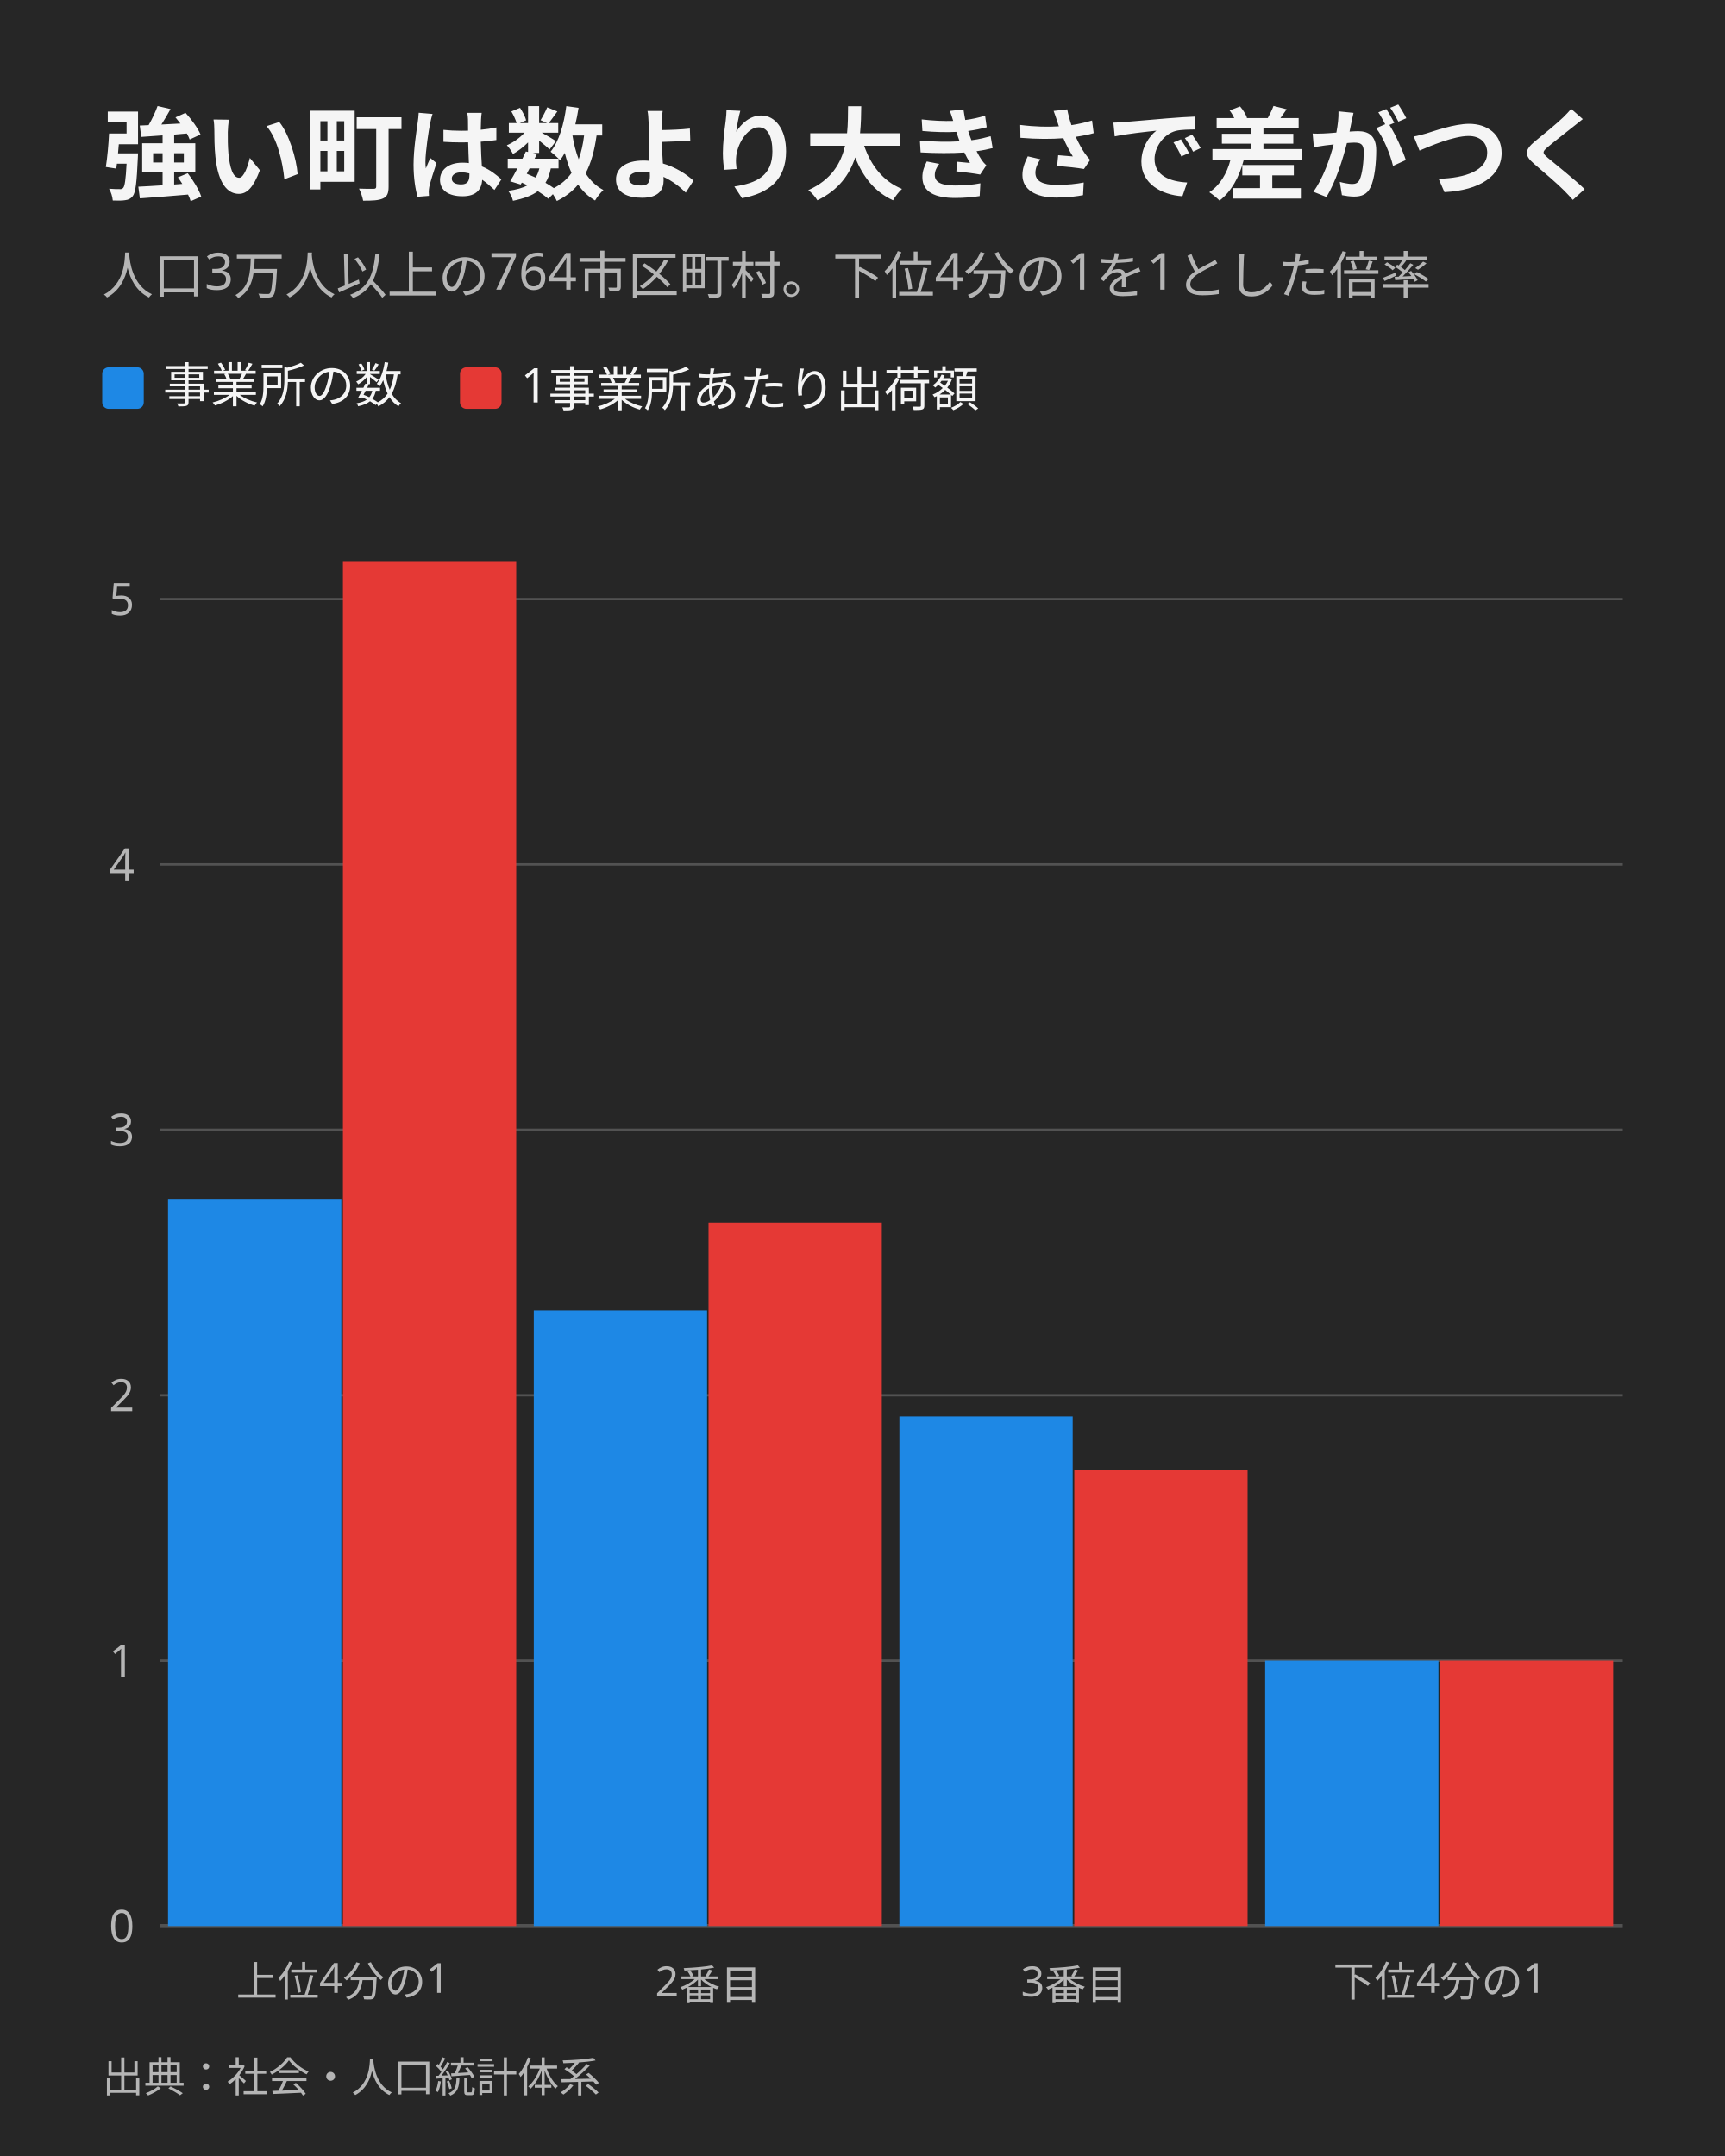
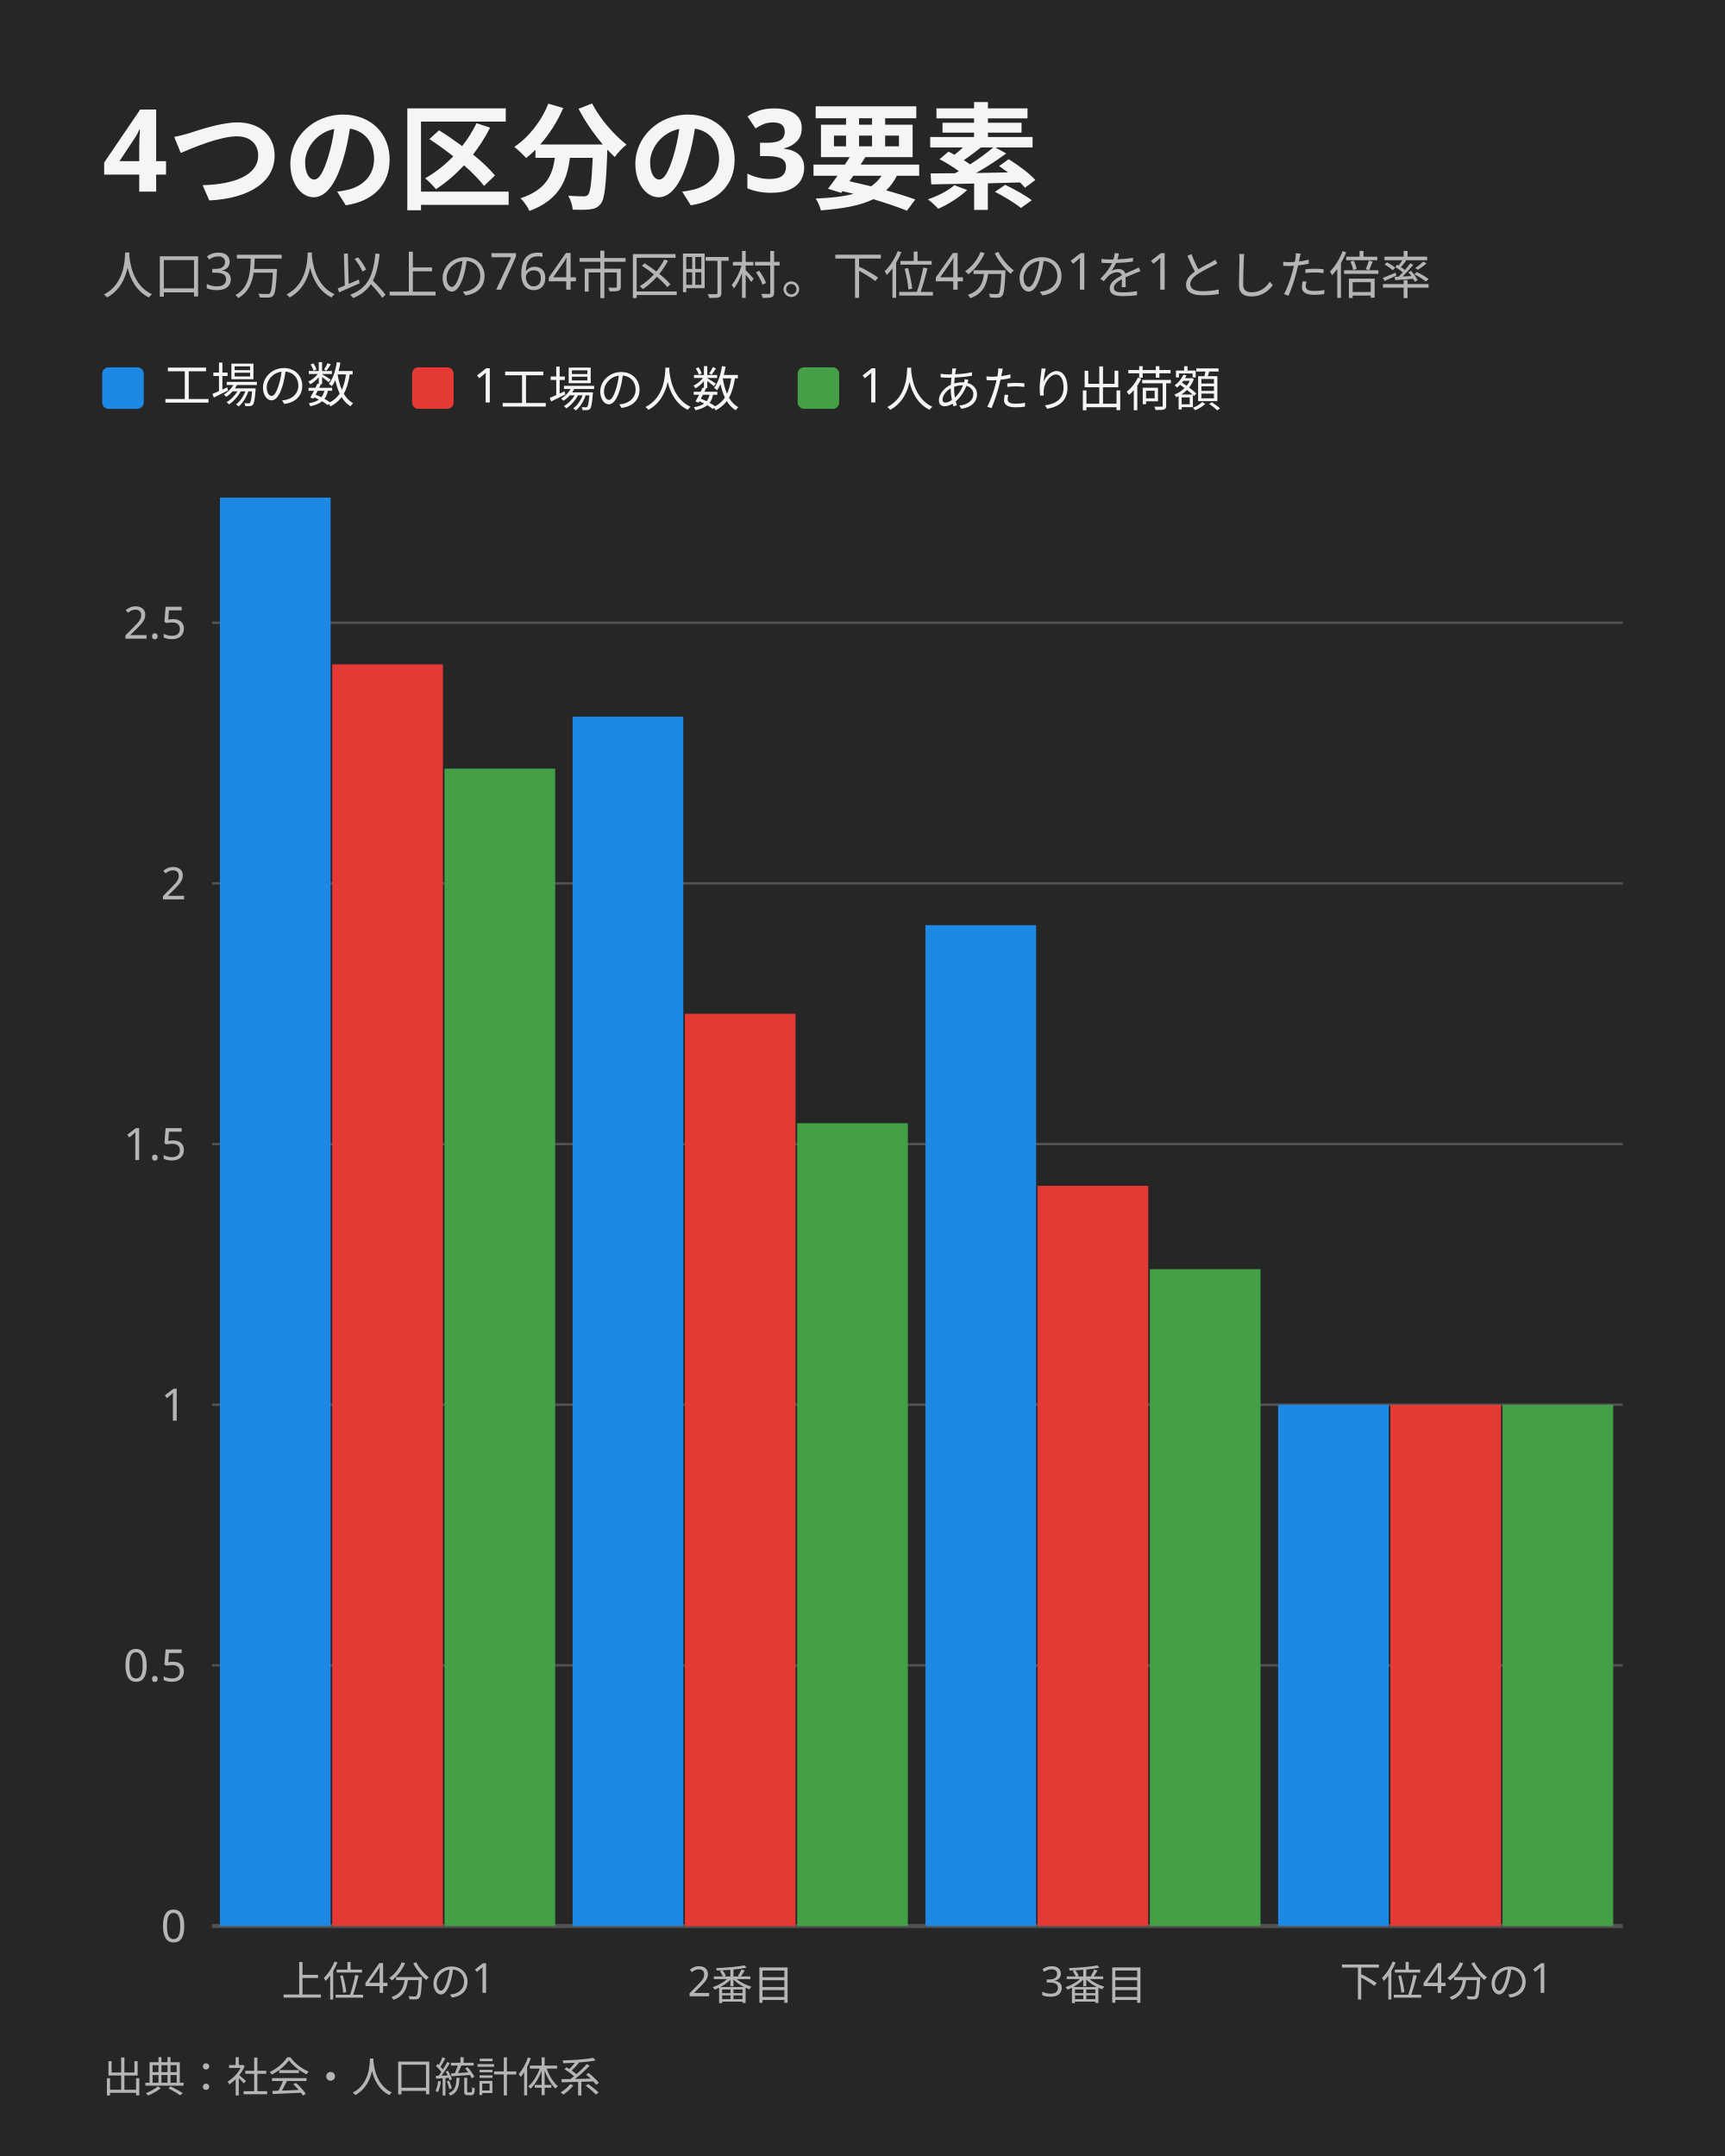
- <svg xmlns="http://www.w3.org/2000/svg" width="1080" height="1350" viewBox="0 0 1080 1350" role="img" aria-label="強い町は数より大きさで差がつく" data-theme="dark" data-image-template="grouped-bar">
+ <svg xmlns="http://www.w3.org/2000/svg" width="1080" height="1350" viewBox="0 0 1080 1350" role="img" aria-label="4つの区分の3要素" data-theme="dark" data-image-template="grouped-bar">
  <rect width="1080" height="1350" fill="#262626" />
  <g font-family="'Noto Sans JP','Hiragino Kaku Gothic ProN','Yu Gothic',Meiryo,sans-serif" fill="#F5F5F5">
-     <text x="64" y="120" font-size="63" font-weight="700">強い町は数より大きさで差がつく</text>
+     <text x="64" y="120" font-size="72" font-weight="700">4つの区分の3要素</text>
    <text x="64" y="184" font-size="32" fill="#B5B5B5">人口3万人以上の764市区町村。下位4分の1を1とした倍率</text>
    <rect x="64" y="230" width="26" height="26" rx="4" fill="#1e88e5" />
-     <text x="102" y="252" font-size="30" fill="#F5F5F5">事業所の数</text>
-     <rect x="288" y="230" width="26" height="26" rx="4" fill="#e53935" />
-     <text x="326" y="252" font-size="30" fill="#F5F5F5">1事業所あたり出荷額</text>
-     <line x1="100.24" y1="1206" x2="1016" y2="1206" stroke="#525252" stroke-width="2.5" />
-     <text x="84.24" y="1216" text-anchor="end" font-size="28" fill="#B5B5B5">0</text>
-     <line x1="100.24" y1="1039.818" x2="1016" y2="1039.818" stroke="#525252" stroke-width="1.5" />
-     <text x="84.24" y="1049.818" text-anchor="end" font-size="28" fill="#B5B5B5">1</text>
-     <line x1="100.24" y1="873.636" x2="1016" y2="873.636" stroke="#525252" stroke-width="1.5" />
-     <text x="84.24" y="883.636" text-anchor="end" font-size="28" fill="#B5B5B5">2</text>
-     <line x1="100.24" y1="707.455" x2="1016" y2="707.455" stroke="#525252" stroke-width="1.5" />
-     <text x="84.24" y="717.455" text-anchor="end" font-size="28" fill="#B5B5B5">3</text>
-     <line x1="100.24" y1="541.273" x2="1016" y2="541.273" stroke="#525252" stroke-width="1.5" />
-     <text x="84.24" y="551.273" text-anchor="end" font-size="28" fill="#B5B5B5">4</text>
-     <line x1="100.24" y1="375.091" x2="1016" y2="375.091" stroke="#525252" stroke-width="1.5" />
-     <text x="84.24" y="385.091" text-anchor="end" font-size="28" fill="#B5B5B5">5</text>
+     <text x="102" y="252" font-size="30" fill="#F5F5F5">工場の数</text>
+     <rect x="258" y="230" width="26" height="26" rx="4" fill="#e53935" />
+     <text x="296" y="252" font-size="30" fill="#F5F5F5">1工場の人数</text>
+     <rect x="499.4" y="230" width="26" height="26" rx="4" fill="#43a047" />
+     <text x="537.4" y="252" font-size="30" fill="#F5F5F5">1人あたり出荷額</text>
+     <line x1="132.72" y1="1206" x2="1016" y2="1206" stroke="#525252" stroke-width="2.5" />
+     <text x="116.72" y="1216" text-anchor="end" font-size="28" fill="#B5B5B5">0</text>
+     <line x1="132.72" y1="1042.786" x2="1016" y2="1042.786" stroke="#525252" stroke-width="1.5" />
+     <text x="116.72" y="1052.786" text-anchor="end" font-size="28" fill="#B5B5B5">0.5</text>
+     <line x1="132.72" y1="879.571" x2="1016" y2="879.571" stroke="#525252" stroke-width="1.5" />
+     <text x="116.72" y="889.571" text-anchor="end" font-size="28" fill="#B5B5B5">1</text>
+     <line x1="132.72" y1="716.357" x2="1016" y2="716.357" stroke="#525252" stroke-width="1.5" />
+     <text x="116.72" y="726.357" text-anchor="end" font-size="28" fill="#B5B5B5">1.5</text>
+     <line x1="132.72" y1="553.143" x2="1016" y2="553.143" stroke="#525252" stroke-width="1.5" />
+     <text x="116.72" y="563.143" text-anchor="end" font-size="28" fill="#B5B5B5">2</text>
+     <line x1="132.72" y1="389.929" x2="1016" y2="389.929" stroke="#525252" stroke-width="1.5" />
+     <text x="116.72" y="399.929" text-anchor="end" font-size="28" fill="#B5B5B5">2.5</text>
    <g data-group="上位4分の1">
-       <rect data-value="2.74" x="105.2" y="750.7" width="108.5" height="455.3" fill="#1e88e5" />
-       <rect data-value="5.14" x="214.7" y="351.8" width="108.5" height="854.2" fill="#e53935" />
-       <text x="214.7" y="1250" text-anchor="middle" font-size="26" fill="#B5B5B5">上位4分の1</text>
+       <rect data-value="2.74" x="137.7" y="311.6" width="69.3" height="894.4" fill="#1e88e5" />
+       <rect data-value="2.42" x="208.0" y="416.0" width="69.3" height="790.0" fill="#e53935" />
+       <rect data-value="2.22" x="278.3" y="481.3" width="69.3" height="724.7" fill="#43a047" />
+       <text x="243.1" y="1250" text-anchor="middle" font-size="26" fill="#B5B5B5">上位4分の1</text>
    </g>
    <g data-group="2番目">
-       <rect data-value="2.32" x="334.2" y="820.5" width="108.5" height="385.5" fill="#1e88e5" />
-       <rect data-value="2.65" x="443.6" y="765.6" width="108.5" height="440.4" fill="#e53935" />
-       <text x="443.6" y="1250" text-anchor="middle" font-size="26" fill="#B5B5B5">2番目</text>
+       <rect data-value="2.32" x="358.5" y="448.7" width="69.3" height="757.3" fill="#1e88e5" />
+       <rect data-value="1.75" x="428.8" y="634.8" width="69.3" height="571.3" fill="#e53935" />
+       <rect data-value="1.54" x="499.1" y="703.3" width="69.3" height="502.7" fill="#43a047" />
+       <text x="463.9" y="1250" text-anchor="middle" font-size="26" fill="#B5B5B5">2番目</text>
    </g>
    <g data-group="3番目">
-       <rect data-value="1.92" x="563.1" y="886.9" width="108.5" height="319.1" fill="#1e88e5" />
-       <rect data-value="1.72" x="672.6" y="920.2" width="108.5" height="285.8" fill="#e53935" />
-       <text x="672.6" y="1250" text-anchor="middle" font-size="26" fill="#B5B5B5">3番目</text>
+       <rect data-value="1.92" x="579.4" y="579.3" width="69.3" height="626.7" fill="#1e88e5" />
+       <rect data-value="1.42" x="649.6" y="742.5" width="69.3" height="463.5" fill="#e53935" />
+       <rect data-value="1.26" x="719.9" y="794.7" width="69.3" height="411.3" fill="#43a047" />
+       <text x="684.8" y="1250" text-anchor="middle" font-size="26" fill="#B5B5B5">3番目</text>
    </g>
    <g data-group="下位4分の1">
-       <rect data-value="1" x="792.1" y="1039.8" width="108.5" height="166.2" fill="#1e88e5" />
-       <rect data-value="1" x="901.5" y="1039.8" width="108.5" height="166.2" fill="#e53935" />
-       <text x="901.5" y="1250" text-anchor="middle" font-size="26" fill="#B5B5B5">下位4分の1</text>
+       <rect data-value="1" x="800.2" y="879.6" width="69.3" height="326.4" fill="#1e88e5" />
+       <rect data-value="1" x="870.5" y="879.6" width="69.3" height="326.4" fill="#e53935" />
+       <rect data-value="1" x="940.7" y="879.6" width="69.3" height="326.4" fill="#43a047" />
+       <text x="905.6" y="1250" text-anchor="middle" font-size="26" fill="#B5B5B5">下位4分の1</text>
    </g>
    <text x="64" y="1310" font-size="26" fill="#B5B5B5">出典：社会・人口統計体系</text>
  </g>
</svg>
